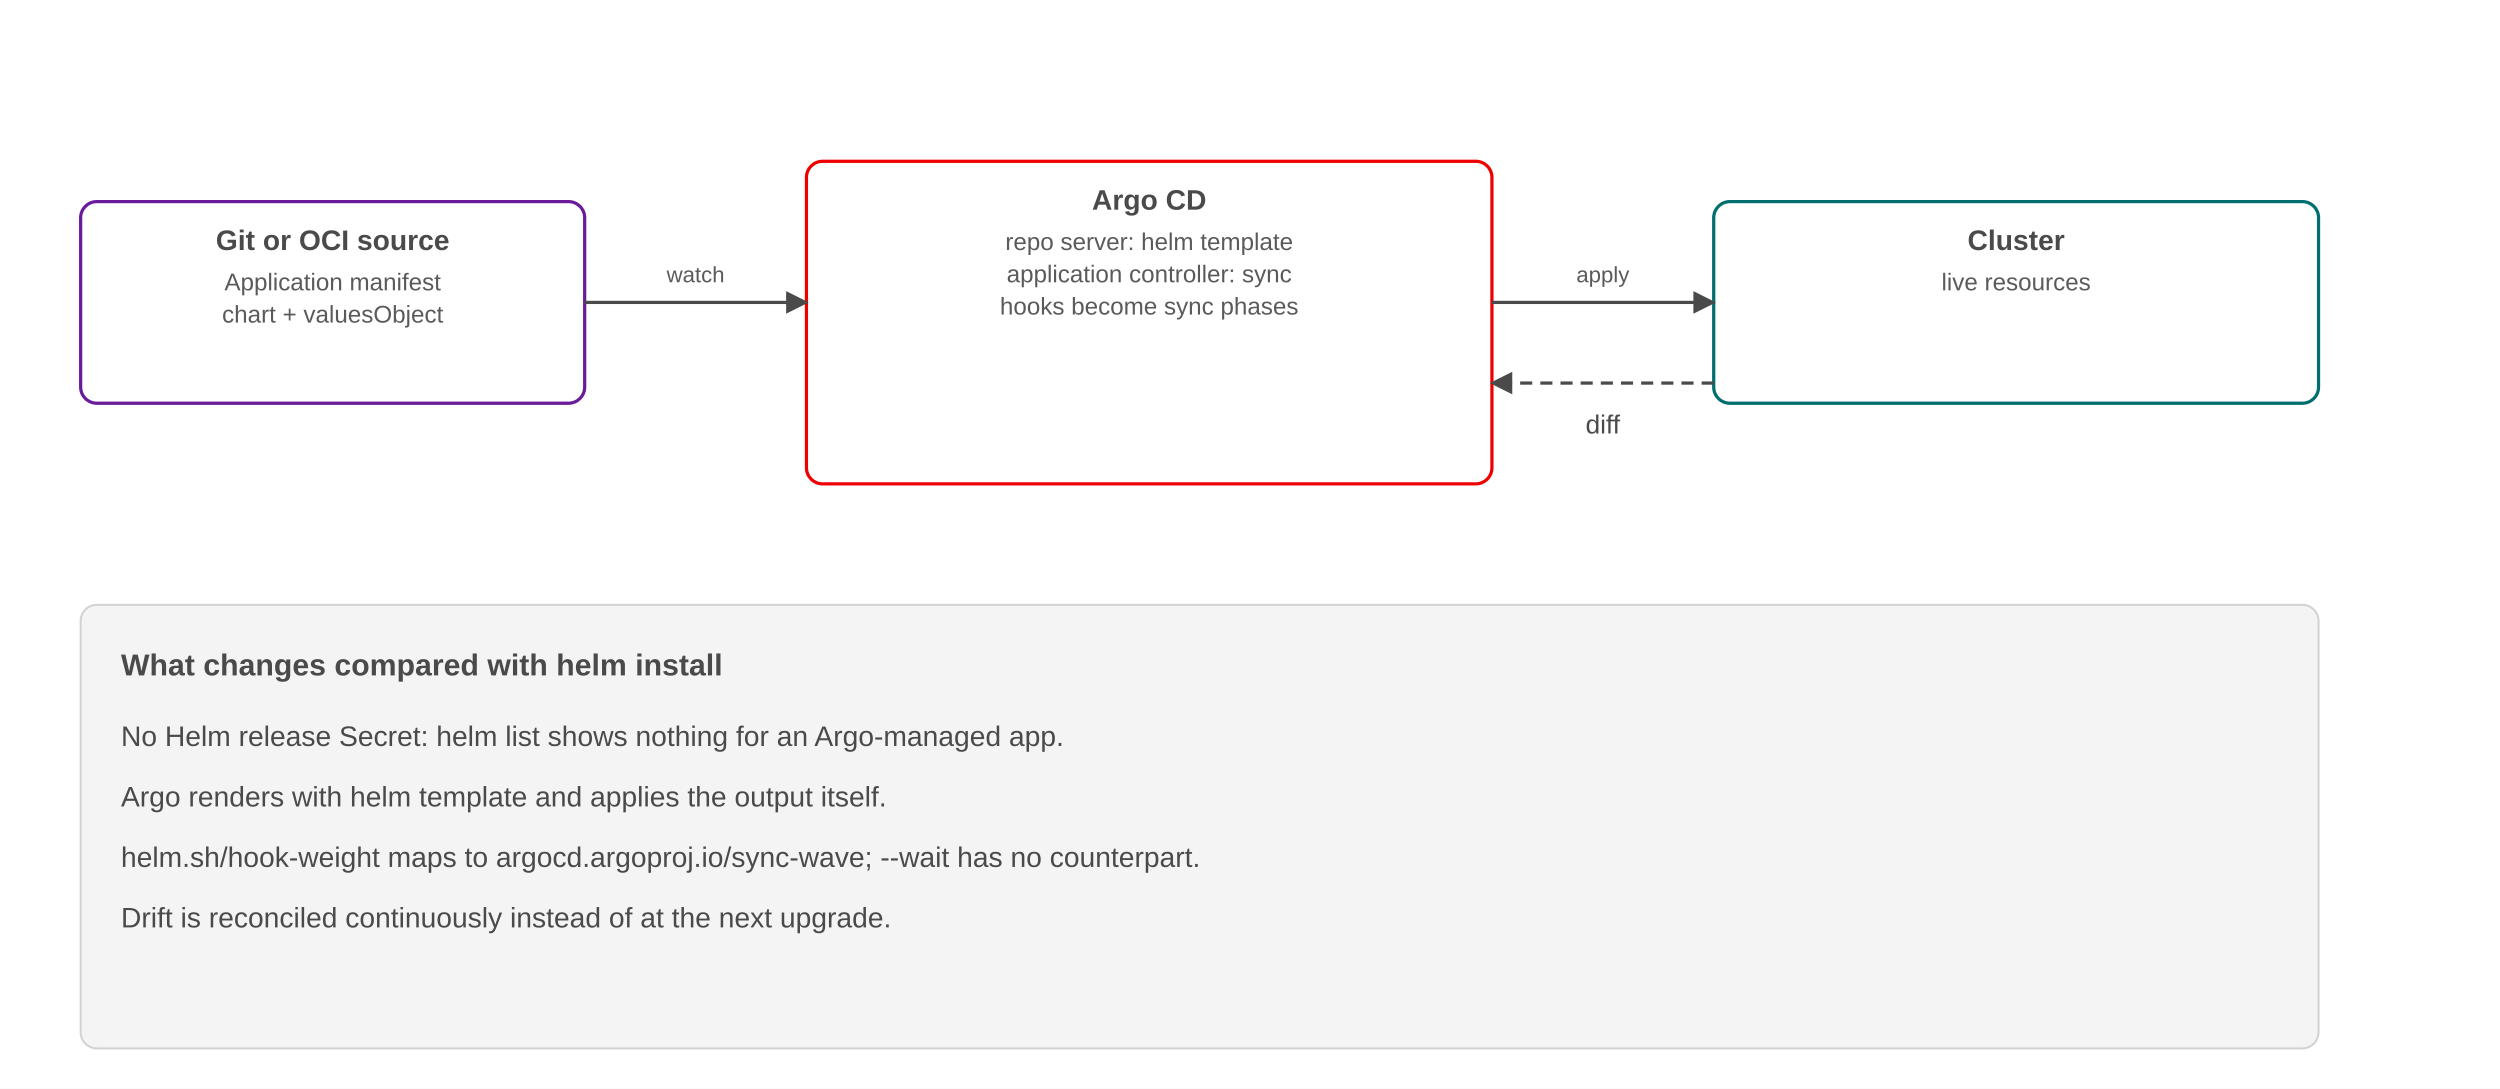
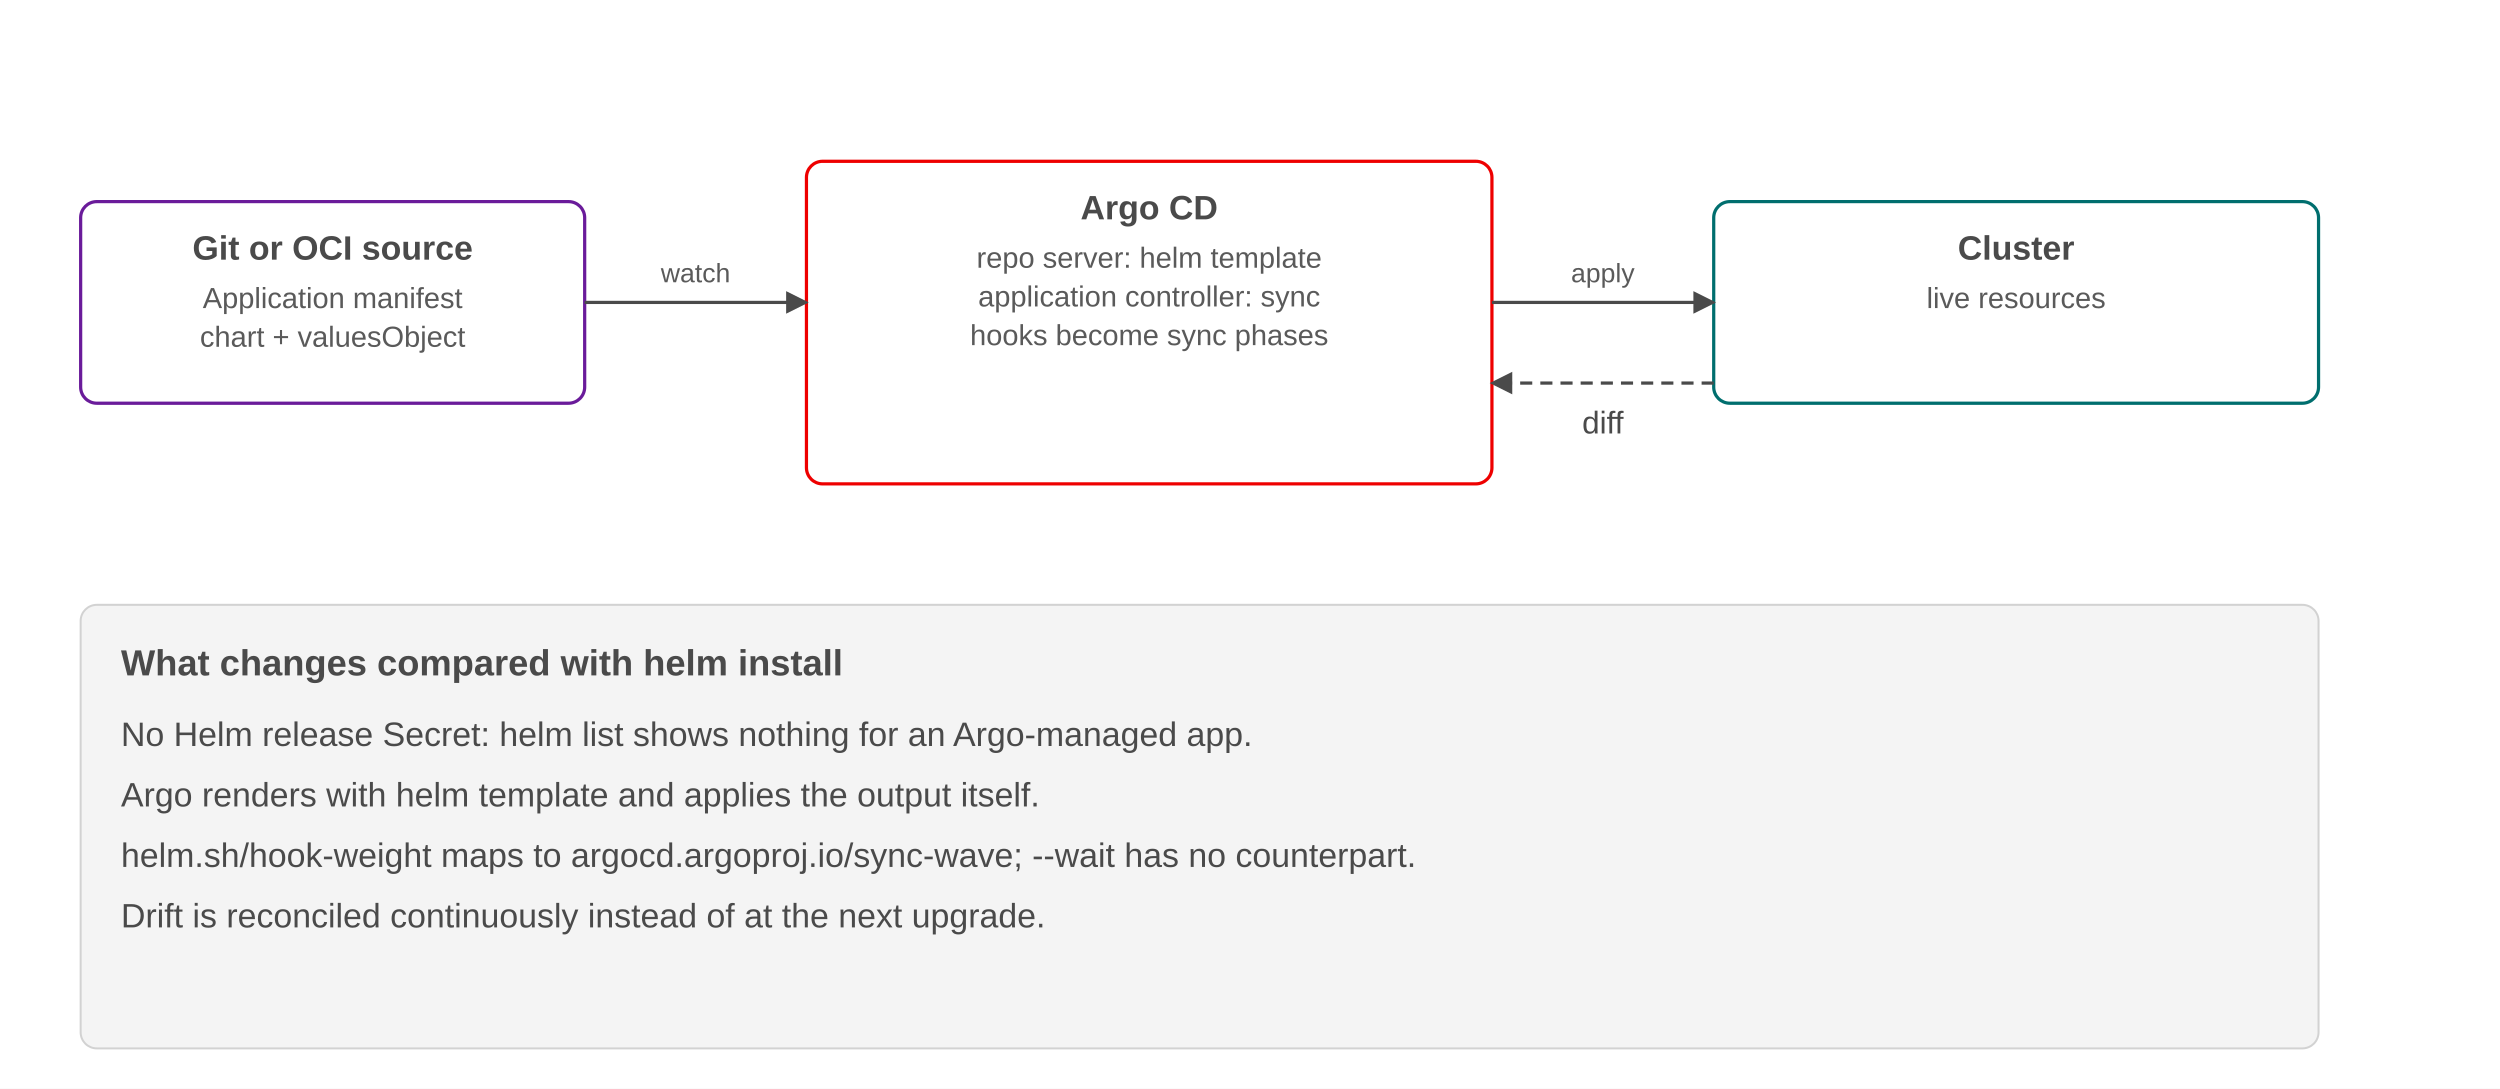
<svg xmlns="http://www.w3.org/2000/svg" viewBox="0 0 1240 540" width="1240" height="540">
  <defs>
    <marker id="_arrow_neutral_0" viewBox="0 0 10 10" refX="9" refY="5" markerWidth="7" markerHeight="7" orient="auto-start-reverse">
      <path d="M 0 0 L 10 5 L 0 10 z" fill="#4A4A4A" />
    </marker>
    <marker id="_arrow_neutral_1" viewBox="0 0 10 10" refX="9" refY="5" markerWidth="7" markerHeight="7" orient="auto-start-reverse">
      <path d="M 0 0 L 10 5 L 0 10 z" fill="#4A4A4A" />
    </marker>
  </defs>
  <rect x="0" y="0" width="1240" height="540" fill="#FFFFFF" />
  <rect x="40" y="100" width="250" height="100" rx="8" ry="8" fill="#FFFFFF" stroke="#6A1B9A" stroke-width="1.6" />
-   <text x="165.0" y="124" font-family="Overpass, Red Hat Text, Arial, sans-serif" font-size="14" font-weight="600" fill="#4A4A4A" text-anchor="middle">Git or OCI source</text>
-   <text x="165.0" y="144" font-family="Red Hat Text, Arial, sans-serif" font-size="12" fill="#5A5A5A" text-anchor="middle">Application manifest</text>
-   <text x="165.0" y="160" font-family="Red Hat Text, Arial, sans-serif" font-size="12" fill="#5A5A5A" text-anchor="middle">chart + valuesObject</text>
+   <text x="165.0" y="128.8" font-family="Overpass, Red Hat Text, Arial, sans-serif" font-size="16.8" font-weight="600" fill="#4A4A4A" text-anchor="middle">Git or OCI source</text>
+   <text x="165.0" y="152.8" font-family="Red Hat Text, Arial, sans-serif" font-size="14.4" fill="#5A5A5A" text-anchor="middle">Application manifest</text>
+   <text x="165.0" y="172.0" font-family="Red Hat Text, Arial, sans-serif" font-size="14.4" fill="#5A5A5A" text-anchor="middle">chart + valuesObject</text>
  <rect x="400" y="80" width="340" height="160" rx="8" ry="8" fill="#FFFFFF" stroke="#EE0000" stroke-width="1.6" />
-   <text x="570.0" y="104" font-family="Overpass, Red Hat Text, Arial, sans-serif" font-size="14" font-weight="600" fill="#4A4A4A" text-anchor="middle">Argo CD</text>
-   <text x="570.0" y="124" font-family="Red Hat Text, Arial, sans-serif" font-size="12" fill="#5A5A5A" text-anchor="middle">repo server: helm template</text>
-   <text x="570.0" y="140" font-family="Red Hat Text, Arial, sans-serif" font-size="12" fill="#5A5A5A" text-anchor="middle">application controller: sync</text>
-   <text x="570.0" y="156" font-family="Red Hat Text, Arial, sans-serif" font-size="12" fill="#5A5A5A" text-anchor="middle">hooks become sync phases</text>
+   <text x="570.0" y="108.8" font-family="Overpass, Red Hat Text, Arial, sans-serif" font-size="16.8" font-weight="600" fill="#4A4A4A" text-anchor="middle">Argo CD</text>
+   <text x="570.0" y="132.8" font-family="Red Hat Text, Arial, sans-serif" font-size="14.4" fill="#5A5A5A" text-anchor="middle">repo server: helm template</text>
+   <text x="570.0" y="152.0" font-family="Red Hat Text, Arial, sans-serif" font-size="14.4" fill="#5A5A5A" text-anchor="middle">application controller: sync</text>
+   <text x="570.0" y="171.2" font-family="Red Hat Text, Arial, sans-serif" font-size="14.4" fill="#5A5A5A" text-anchor="middle">hooks become sync phases</text>
  <rect x="850" y="100" width="300" height="100" rx="8" ry="8" fill="#FFFFFF" stroke="#006E6E" stroke-width="1.6" />
-   <text x="1000.0" y="124" font-family="Overpass, Red Hat Text, Arial, sans-serif" font-size="14" font-weight="600" fill="#4A4A4A" text-anchor="middle">Cluster</text>
-   <text x="1000.0" y="144" font-family="Red Hat Text, Arial, sans-serif" font-size="12" fill="#5A5A5A" text-anchor="middle">live resources</text>
+   <text x="1000.0" y="128.8" font-family="Overpass, Red Hat Text, Arial, sans-serif" font-size="16.8" font-weight="600" fill="#4A4A4A" text-anchor="middle">Cluster</text>
+   <text x="1000.0" y="152.8" font-family="Red Hat Text, Arial, sans-serif" font-size="14.4" fill="#5A5A5A" text-anchor="middle">live resources</text>
  <line x1="290" y1="150" x2="400" y2="150" stroke="#4A4A4A" stroke-width="1.6" marker-end="url(#_arrow_neutral_0)" />
-   <text x="345.0" y="140.0" font-family="Red Hat Text, Arial, sans-serif" font-size="11" fill="#5A5A5A" text-anchor="middle">watch</text>
+   <text x="345.0" y="140.0" font-family="Red Hat Text, Arial, sans-serif" font-size="13.2" fill="#5A5A5A" text-anchor="middle">watch</text>
  <line x1="740" y1="150" x2="850" y2="150" stroke="#4A4A4A" stroke-width="1.6" marker-end="url(#_arrow_neutral_0)" />
-   <text x="795.0" y="140.0" font-family="Red Hat Text, Arial, sans-serif" font-size="11" fill="#5A5A5A" text-anchor="middle">apply</text>
+   <text x="795.0" y="140.0" font-family="Red Hat Text, Arial, sans-serif" font-size="13.2" fill="#5A5A5A" text-anchor="middle">apply</text>
  <line x1="850" y1="190" x2="740" y2="190" stroke="#4A4A4A" stroke-width="1.6" stroke-dasharray="6,4" marker-end="url(#_arrow_neutral_1)" />
-   <text x="795" y="215" font-family="Overpass, Red Hat Text, Arial, sans-serif" font-size="13" font-weight="normal" fill="#4A4A4A" text-anchor="middle">diff</text>
+   <text x="795" y="215" font-family="Overpass, Red Hat Text, Arial, sans-serif" font-size="15.6" font-weight="normal" fill="#4A4A4A" text-anchor="middle">diff</text>
  <rect x="40" y="300" width="1110" height="220" rx="8" ry="8" fill="#F4F4F4" stroke="#D2D2D2" stroke-width="1" />
-   <text x="60" y="335" font-family="Overpass, Red Hat Text, Arial, sans-serif" font-size="15" font-weight="bold" fill="#4A4A4A" text-anchor="start">What changes compared with helm install</text>
-   <text x="60" y="370" font-family="Overpass, Red Hat Text, Arial, sans-serif" font-size="14" font-weight="normal" fill="#4A4A4A" text-anchor="start">No Helm release Secret: helm list shows nothing for an Argo-managed app.</text>
-   <text x="60" y="400" font-family="Overpass, Red Hat Text, Arial, sans-serif" font-size="14" font-weight="normal" fill="#4A4A4A" text-anchor="start">Argo renders with helm template and applies the output itself.</text>
-   <text x="60" y="430" font-family="Overpass, Red Hat Text, Arial, sans-serif" font-size="14" font-weight="normal" fill="#4A4A4A" text-anchor="start">helm.sh/hook-weight maps to argocd.argoproj.io/sync-wave; --wait has no counterpart.</text>
-   <text x="60" y="460" font-family="Overpass, Red Hat Text, Arial, sans-serif" font-size="14" font-weight="normal" fill="#4A4A4A" text-anchor="start">Drift is reconciled continuously instead of at the next upgrade.</text>
+   <text x="60" y="335" font-family="Overpass, Red Hat Text, Arial, sans-serif" font-size="18" font-weight="bold" fill="#4A4A4A" text-anchor="start">What changes compared with helm install</text>
+   <text x="60" y="370" font-family="Overpass, Red Hat Text, Arial, sans-serif" font-size="16.8" font-weight="normal" fill="#4A4A4A" text-anchor="start">No Helm release Secret: helm list shows nothing for an Argo-managed app.</text>
+   <text x="60" y="400" font-family="Overpass, Red Hat Text, Arial, sans-serif" font-size="16.8" font-weight="normal" fill="#4A4A4A" text-anchor="start">Argo renders with helm template and applies the output itself.</text>
+   <text x="60" y="430" font-family="Overpass, Red Hat Text, Arial, sans-serif" font-size="16.8" font-weight="normal" fill="#4A4A4A" text-anchor="start">helm.sh/hook-weight maps to argocd.argoproj.io/sync-wave; --wait has no counterpart.</text>
+   <text x="60" y="460" font-family="Overpass, Red Hat Text, Arial, sans-serif" font-size="16.8" font-weight="normal" fill="#4A4A4A" text-anchor="start">Drift is reconciled continuously instead of at the next upgrade.</text>
</svg>
